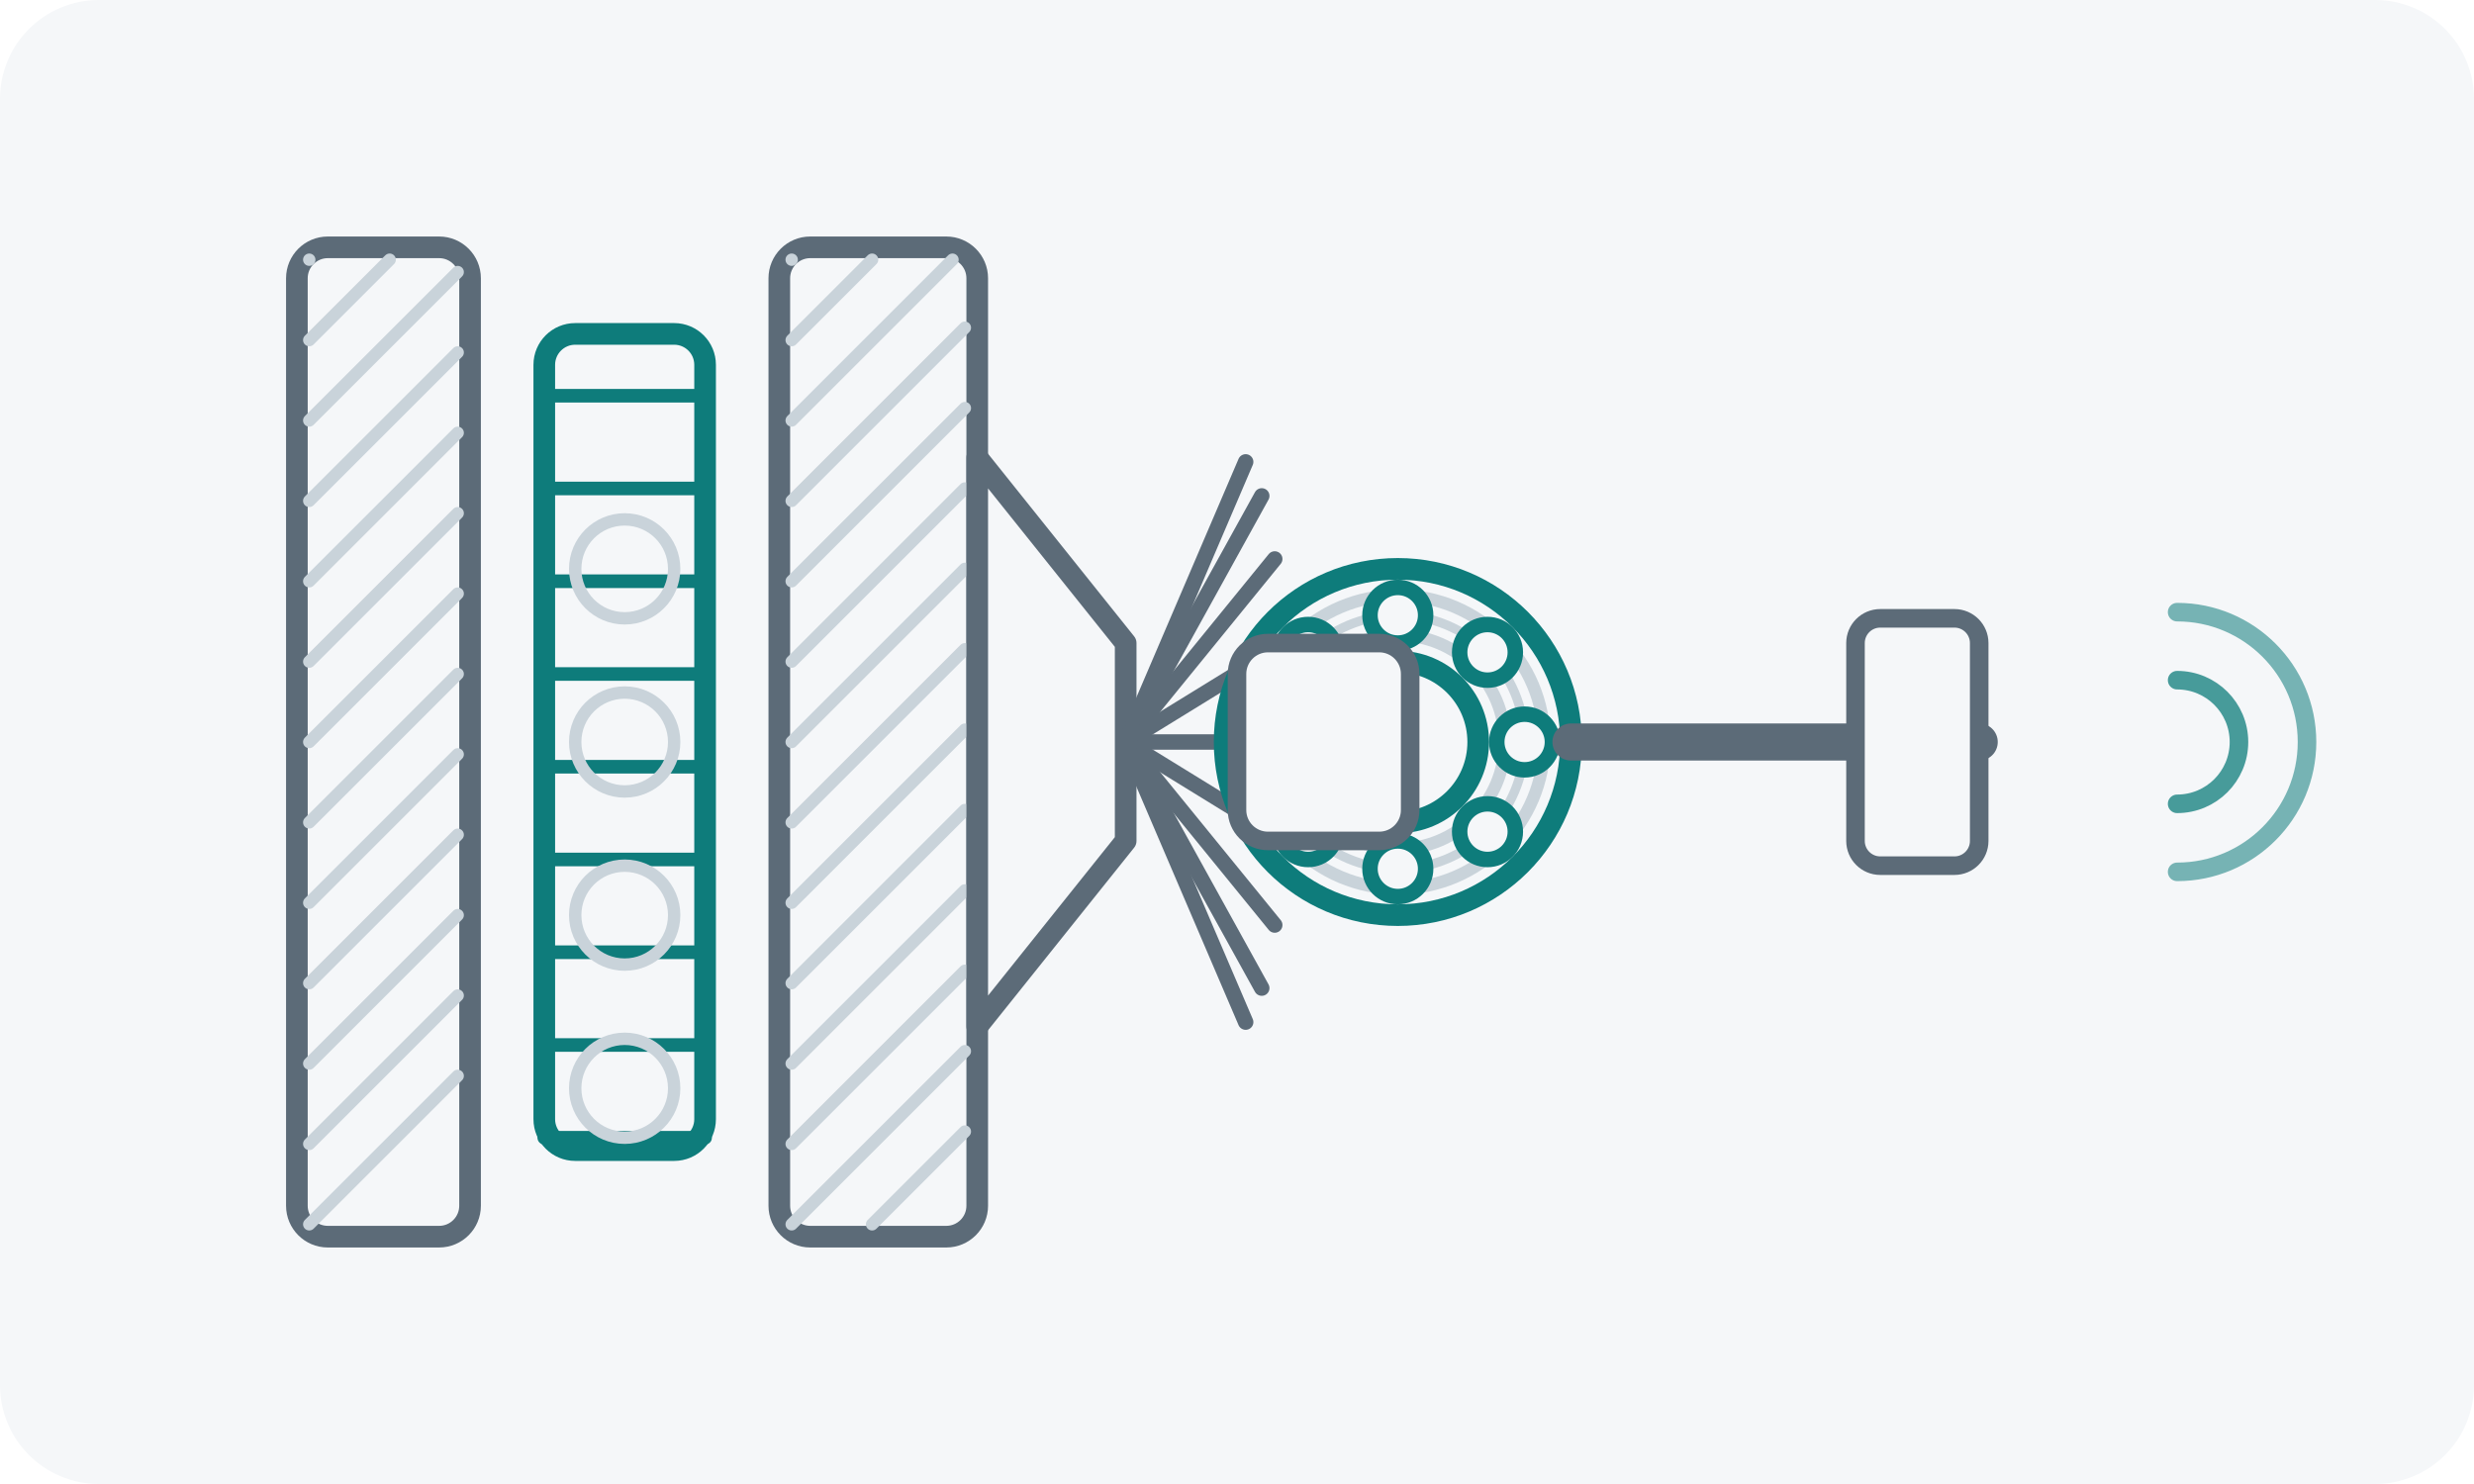
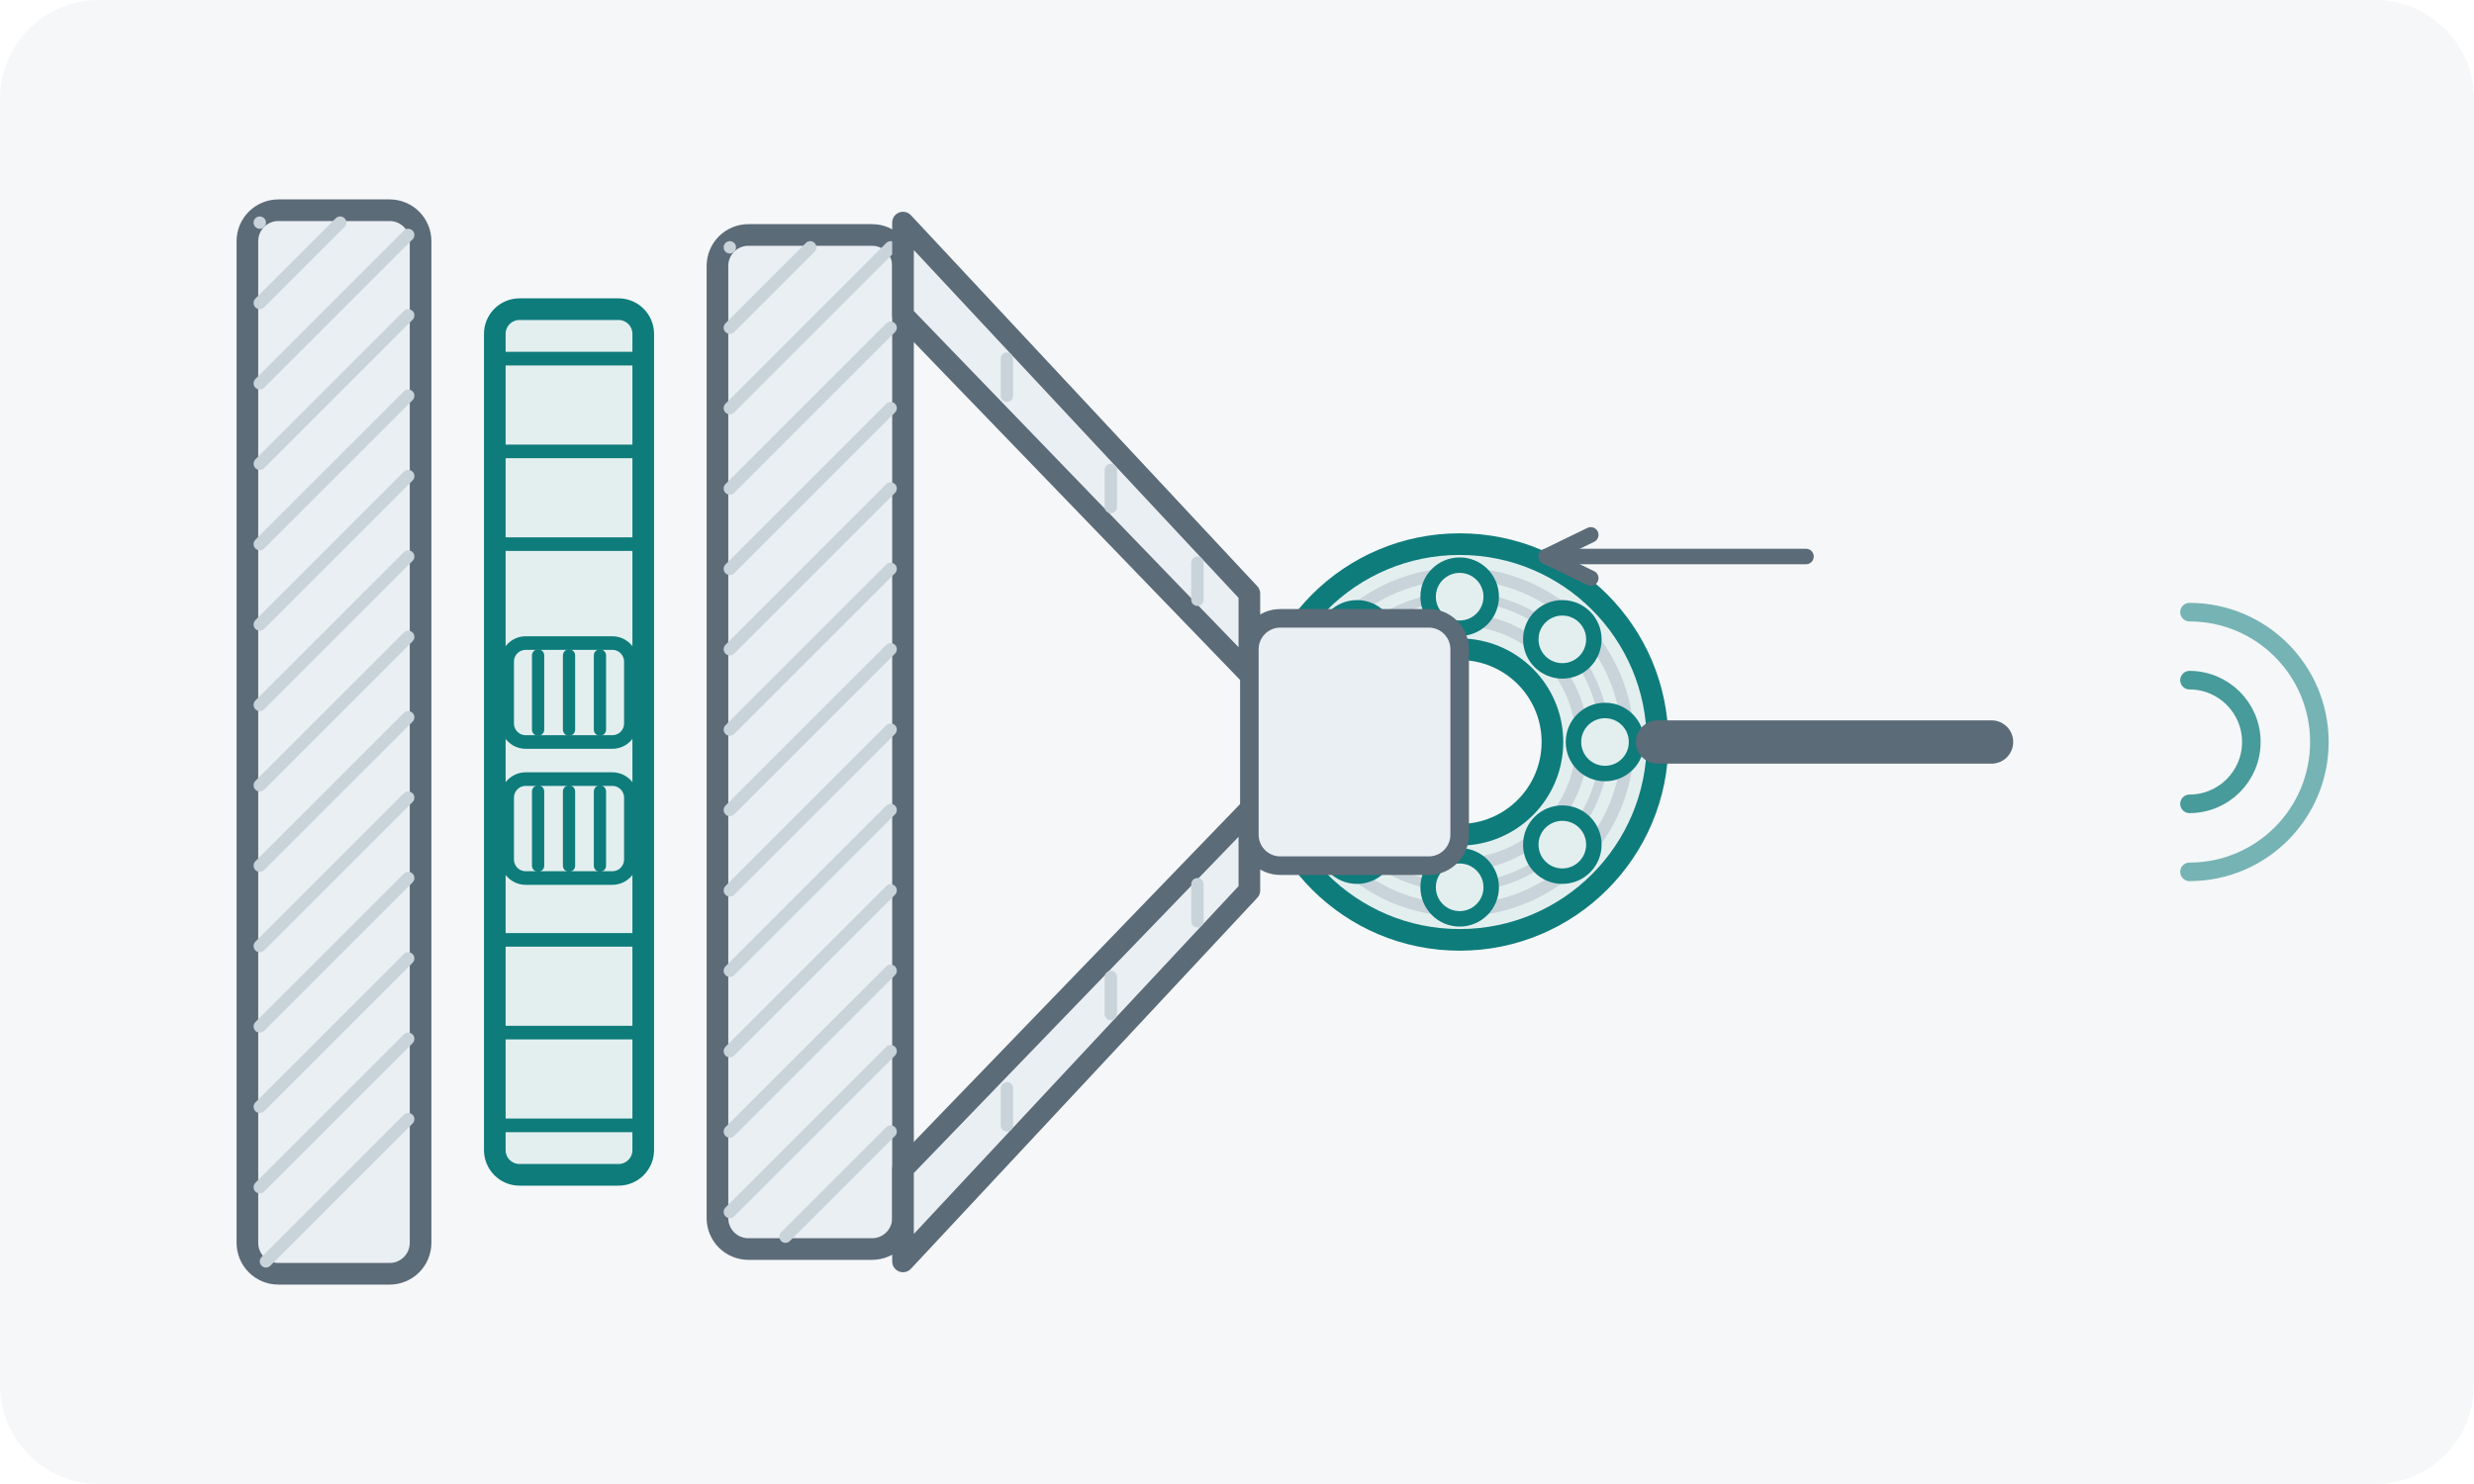
<svg xmlns="http://www.w3.org/2000/svg" viewBox="0 0 400 240" role="img" aria-label="Схема сцепления">
  <rect width="400" height="240" rx="16" fill="#F5F7F9" />
  <g fill="none" stroke-linecap="round" stroke-linejoin="round">
-     <rect x="48.0" y="40.0" width="28.0" height="160.0" rx="5" stroke="#5C6B78" stroke-width="3.5" fill="#F5F7F9" />
-     <path d="M 50.0 42.0 L 50.0 42.0" stroke="#C9D3DA" stroke-width="2" />
-     <path d="M 63.0 42.0 L 50.0 55.0" stroke="#C9D3DA" stroke-width="2" />
-     <path d="M 74.0 44.0 L 50.0 68.0" stroke="#C9D3DA" stroke-width="2" />
-     <path d="M 74.0 57.0 L 50.0 81.0" stroke="#C9D3DA" stroke-width="2" />
-     <path d="M 74.0 70.0 L 50.0 94.0" stroke="#C9D3DA" stroke-width="2" />
-     <path d="M 74.0 83.0 L 50.0 107.0" stroke="#C9D3DA" stroke-width="2" />
-     <path d="M 74.0 96.0 L 50.0 120.0" stroke="#C9D3DA" stroke-width="2" />
-     <path d="M 74.0 109.0 L 50.0 133.0" stroke="#C9D3DA" stroke-width="2" />
-     <path d="M 74.0 122.0 L 50.0 146.0" stroke="#C9D3DA" stroke-width="2" />
-     <path d="M 74.0 135.0 L 50.0 159.0" stroke="#C9D3DA" stroke-width="2" />
-     <path d="M 74.0 148.0 L 50.0 172.0" stroke="#C9D3DA" stroke-width="2" />
-     <path d="M 74.0 161.0 L 50.0 185.0" stroke="#C9D3DA" stroke-width="2" />
-     <path d="M 74.0 174.0 L 50.0 198.0" stroke="#C9D3DA" stroke-width="2" />
-     <rect x="88.0" y="54.0" width="26.0" height="132.0" rx="5" stroke="#0E7C7B" stroke-width="3.5" fill="none" />
-     <path d="M 88.0 64.0 L 114.0 64.0" stroke="#0E7C7B" stroke-width="2.2" />
-     <path d="M 88.0 79.0 L 114.0 79.0" stroke="#0E7C7B" stroke-width="2.2" />
-     <path d="M 88.0 94.0 L 114.0 94.0" stroke="#0E7C7B" stroke-width="2.2" />
-     <path d="M 88.0 109.0 L 114.0 109.0" stroke="#0E7C7B" stroke-width="2.2" />
-     <path d="M 88.0 124.0 L 114.0 124.0" stroke="#0E7C7B" stroke-width="2.2" />
-     <path d="M 88.0 139.0 L 114.0 139.0" stroke="#0E7C7B" stroke-width="2.2" />
-     <path d="M 88.0 154.0 L 114.0 154.0" stroke="#0E7C7B" stroke-width="2.2" />
-     <path d="M 88.0 169.0 L 114.0 169.0" stroke="#0E7C7B" stroke-width="2.2" />
-     <path d="M 88.0 184.0 L 114.0 184.0" stroke="#0E7C7B" stroke-width="2.2" />
-     <circle cx="101.0" cy="92.0" r="8.0" stroke="#C9D3DA" stroke-width="2" fill="none" />
-     <circle cx="101.0" cy="120.0" r="8.0" stroke="#C9D3DA" stroke-width="2" fill="none" />
-     <circle cx="101.0" cy="148.0" r="8.0" stroke="#C9D3DA" stroke-width="2" fill="none" />
-     <circle cx="101.0" cy="176.0" r="8.0" stroke="#C9D3DA" stroke-width="2" fill="none" />
-     <rect x="126.0" y="40.0" width="32.0" height="160.0" rx="5" stroke="#5C6B78" stroke-width="3.5" fill="#F5F7F9" />
-     <path d="M 128.0 42.0 L 128.0 42.0" stroke="#C9D3DA" stroke-width="2" />
-     <path d="M 141.0 42.0 L 128.0 55.0" stroke="#C9D3DA" stroke-width="2" />
-     <path d="M 154.0 42.0 L 128.0 68.0" stroke="#C9D3DA" stroke-width="2" />
-     <path d="M 156.0 53.0 L 128.0 81.0" stroke="#C9D3DA" stroke-width="2" />
-     <path d="M 156.0 66.0 L 128.0 94.0" stroke="#C9D3DA" stroke-width="2" />
-     <path d="M 156.0 79.0 L 128.0 107.0" stroke="#C9D3DA" stroke-width="2" />
-     <path d="M 156.0 92.0 L 128.0 120.0" stroke="#C9D3DA" stroke-width="2" />
-     <path d="M 156.0 105.0 L 128.0 133.0" stroke="#C9D3DA" stroke-width="2" />
-     <path d="M 156.0 118.0 L 128.0 146.0" stroke="#C9D3DA" stroke-width="2" />
-     <path d="M 156.0 131.0 L 128.0 159.0" stroke="#C9D3DA" stroke-width="2" />
-     <path d="M 156.0 144.0 L 128.0 172.0" stroke="#C9D3DA" stroke-width="2" />
-     <path d="M 156.0 157.0 L 128.0 185.0" stroke="#C9D3DA" stroke-width="2" />
-     <path d="M 156.0 170.0 L 128.0 198.0" stroke="#C9D3DA" stroke-width="2" />
-     <path d="M 156.0 183.0 L 141.0 198.0" stroke="#C9D3DA" stroke-width="2" />
-     <path d="M 158.0 74.0 L 182.0 104.0 L 182.0 136.0 L 158.0 166.0 Z" stroke="#5C6B78" stroke-width="3.5" fill="#F5F7F9" />
-     <path d="M 182 120 L 201.4 74.7" stroke="#5C6B78" stroke-width="2.5" />
-     <path d="M 182 120 L 204.0 80.2" stroke="#5C6B78" stroke-width="2.5" />
-     <path d="M 182 120 L 206.1 90.4" stroke="#5C6B78" stroke-width="2.5" />
-     <path d="M 182 120 L 207.5 104.3" stroke="#5C6B78" stroke-width="2.5" />
-     <path d="M 182 120 L 208.0 120.0" stroke="#5C6B78" stroke-width="2.5" />
-     <path d="M 182 120 L 207.5 135.7" stroke="#5C6B78" stroke-width="2.5" />
-     <path d="M 182 120 L 206.1 149.6" stroke="#5C6B78" stroke-width="2.5" />
-     <path d="M 182 120 L 204.0 159.8" stroke="#5C6B78" stroke-width="2.5" />
-     <path d="M 182 120 L 201.4 165.3" stroke="#5C6B78" stroke-width="2.5" />
-     <circle cx="226.0" cy="120.0" r="28.0" stroke="#0E7C7B" stroke-width="3.5" fill="none" />
-     <circle cx="226.0" cy="120.0" r="23.7" stroke="#C9D3DA" stroke-width="2" fill="none" />
-     <circle cx="226.0" cy="120.0" r="13.0" stroke="#0E7C7B" stroke-width="3.5" fill="none" />
-     <circle cx="226.0" cy="120.0" r="17.3" stroke="#C9D3DA" stroke-width="2" fill="none" />
-     <circle cx="226.0" cy="120.0" r="20.5" stroke="#C9D3DA" stroke-width="1.5" fill="none" />
-     <circle cx="246.5" cy="120.0" r="4.5" stroke="#0E7C7B" stroke-width="2.5" fill="#F5F7F9" />
-     <circle cx="240.5" cy="134.5" r="4.5" stroke="#0E7C7B" stroke-width="2.5" fill="#F5F7F9" />
-     <circle cx="226.0" cy="140.5" r="4.5" stroke="#0E7C7B" stroke-width="2.5" fill="#F5F7F9" />
-     <circle cx="211.5" cy="134.5" r="4.5" stroke="#0E7C7B" stroke-width="2.5" fill="#F5F7F9" />
-     <circle cx="205.5" cy="120.0" r="4.5" stroke="#0E7C7B" stroke-width="2.5" fill="#F5F7F9" />
-     <circle cx="211.5" cy="105.5" r="4.5" stroke="#0E7C7B" stroke-width="2.5" fill="#F5F7F9" />
-     <circle cx="226.0" cy="99.5" r="4.5" stroke="#0E7C7B" stroke-width="2.5" fill="#F5F7F9" />
-     <circle cx="240.5" cy="105.5" r="4.5" stroke="#0E7C7B" stroke-width="2.5" fill="#F5F7F9" />
-     <rect x="200.0" y="104.0" width="28.0" height="32.0" rx="5" stroke="#5C6B78" stroke-width="3" fill="#F5F7F9" />
-     <path d="M 254.0 120.0 L 320.0 120.0" stroke="#5C6B78" stroke-width="6" />
-     <rect x="300.0" y="100.0" width="20.0" height="40.0" rx="4" stroke="#5C6B78" stroke-width="3" fill="#F5F7F9" />
-     <path d="M 352 110 A 10 10 0 0 1 352 130" stroke="#0E7C7B" stroke-width="3" opacity="0.75" />
-     <path d="M 352 99 A 21 21 0 0 1 352 141" stroke="#0E7C7B" stroke-width="3" opacity="0.55" />
+     <rect x="40.0" y="34.0" width="28.0" height="172.0" rx="5" stroke="#5C6B78" stroke-width="3.5" fill="#EAEFF3" />
+     <path d="M 42.0 36.0 L 42.0 36.0" stroke="#C9D3DA" stroke-width="2" />
+     <path d="M 55.0 36.0 L 42.0 49.0" stroke="#C9D3DA" stroke-width="2" />
+     <path d="M 66.0 38.0 L 42.0 62.0" stroke="#C9D3DA" stroke-width="2" />
+     <path d="M 66.0 51.0 L 42.0 75.0" stroke="#C9D3DA" stroke-width="2" />
+     <path d="M 66.0 64.0 L 42.0 88.0" stroke="#C9D3DA" stroke-width="2" />
+     <path d="M 66.0 77.0 L 42.0 101.0" stroke="#C9D3DA" stroke-width="2" />
+     <path d="M 66.0 90.0 L 42.0 114.0" stroke="#C9D3DA" stroke-width="2" />
+     <path d="M 66.0 103.0 L 42.0 127.0" stroke="#C9D3DA" stroke-width="2" />
+     <path d="M 66.0 116.0 L 42.0 140.0" stroke="#C9D3DA" stroke-width="2" />
+     <path d="M 66.0 129.0 L 42.0 153.0" stroke="#C9D3DA" stroke-width="2" />
+     <path d="M 66.0 142.0 L 42.0 166.0" stroke="#C9D3DA" stroke-width="2" />
+     <path d="M 66.0 155.0 L 42.0 179.0" stroke="#C9D3DA" stroke-width="2" />
+     <path d="M 66.0 168.0 L 42.0 192.0" stroke="#C9D3DA" stroke-width="2" />
+     <path d="M 66.0 181.0 L 43.0 204.0" stroke="#C9D3DA" stroke-width="2" />
+     <rect x="80.0" y="50.0" width="24.0" height="140.0" rx="4" stroke="#0E7C7B" stroke-width="3.5" fill="#E3EFEF" />
+     <path d="M 80.0 58.0 L 104.0 58.0" stroke="#0E7C7B" stroke-width="2.2" />
+     <path d="M 80.0 73.0 L 104.0 73.0" stroke="#0E7C7B" stroke-width="2.2" />
+     <path d="M 80.0 88.0 L 104.0 88.0" stroke="#0E7C7B" stroke-width="2.2" />
+     <path d="M 80.0 152.0 L 104.0 152.0" stroke="#0E7C7B" stroke-width="2.2" />
+     <path d="M 80.0 167.0 L 104.0 167.0" stroke="#0E7C7B" stroke-width="2.2" />
+     <path d="M 80.0 182.0 L 104.0 182.0" stroke="#0E7C7B" stroke-width="2.2" />
+     <rect x="82.0" y="104.0" width="20.0" height="16.0" rx="3" stroke="#0E7C7B" stroke-width="2.2" fill="#E3EFEF" />
+     <path d="M 87.0 106.0 L 87.0 118.0" stroke="#0E7C7B" stroke-width="1.98" />
+     <path d="M 92.0 106.0 L 92.0 118.0" stroke="#0E7C7B" stroke-width="1.98" />
+     <path d="M 97.0 106.0 L 97.0 118.0" stroke="#0E7C7B" stroke-width="1.98" />
+     <rect x="82.0" y="126.0" width="20.0" height="16.0" rx="3" stroke="#0E7C7B" stroke-width="2.2" fill="#E3EFEF" />
+     <path d="M 87.0 128.0 L 87.0 140.0" stroke="#0E7C7B" stroke-width="1.98" />
+     <path d="M 92.0 128.0 L 92.0 140.0" stroke="#0E7C7B" stroke-width="1.98" />
+     <path d="M 97.0 128.0 L 97.0 140.0" stroke="#0E7C7B" stroke-width="1.98" />
+     <rect x="116.0" y="38.0" width="30.0" height="164.0" rx="5" stroke="#5C6B78" stroke-width="3.5" fill="#EAEFF3" />
+     <path d="M 118.0 40.0 L 118.0 40.0" stroke="#C9D3DA" stroke-width="2" />
+     <path d="M 131.0 40.0 L 118.0 53.0" stroke="#C9D3DA" stroke-width="2" />
+     <path d="M 144.0 40.0 L 118.0 66.0" stroke="#C9D3DA" stroke-width="2" />
+     <path d="M 144.0 53.0 L 118.0 79.0" stroke="#C9D3DA" stroke-width="2" />
+     <path d="M 144.0 66.0 L 118.0 92.0" stroke="#C9D3DA" stroke-width="2" />
+     <path d="M 144.0 79.0 L 118.0 105.0" stroke="#C9D3DA" stroke-width="2" />
+     <path d="M 144.0 92.0 L 118.0 118.0" stroke="#C9D3DA" stroke-width="2" />
+     <path d="M 144.0 105.0 L 118.0 131.0" stroke="#C9D3DA" stroke-width="2" />
+     <path d="M 144.0 118.0 L 118.0 144.0" stroke="#C9D3DA" stroke-width="2" />
+     <path d="M 144.0 131.0 L 118.0 157.0" stroke="#C9D3DA" stroke-width="2" />
+     <path d="M 144.0 144.0 L 118.0 170.0" stroke="#C9D3DA" stroke-width="2" />
+     <path d="M 144.0 157.0 L 118.0 183.0" stroke="#C9D3DA" stroke-width="2" />
+     <path d="M 144.0 170.0 L 118.0 196.0" stroke="#C9D3DA" stroke-width="2" />
+     <path d="M 144.0 183.0 L 127.0 200.0" stroke="#C9D3DA" stroke-width="2" />
+     <path d="M 146.0 36.0 L 202.0 96.0 L 202.0 109.0 L 146.0 51.0 Z" stroke="#5C6B78" stroke-width="3.5" fill="#EAEFF3" />
+     <path d="M 146.0 204.0 L 202.0 144.0 L 202.0 131.0 L 146.0 189.0 Z" stroke="#5C6B78" stroke-width="3.5" fill="#EAEFF3" />
+     <path d="M 162.8 58.0 L 162.8 64.0" stroke="#C9D3DA" stroke-width="2" />
+     <path d="M 162.8 182.0 L 162.8 176.0" stroke="#C9D3DA" stroke-width="2" />
+     <path d="M 179.6 76.0 L 179.6 82.0" stroke="#C9D3DA" stroke-width="2" />
+     <path d="M 179.6 164.0 L 179.6 158.0" stroke="#C9D3DA" stroke-width="2" />
+     <path d="M 193.6 91.0 L 193.6 97.0" stroke="#C9D3DA" stroke-width="2" />
+     <path d="M 193.6 149.0 L 193.6 143.0" stroke="#C9D3DA" stroke-width="2" />
+     <path d="M 204.0 120.0 A 32.0 32.0 0 1 0 268.0 120.0 A 32.0 32.0 0 1 0 204.0 120.0 Z M 221.0 120.0 A 15.0 15.0 0 1 0 251.0 120.0 A 15.0 15.0 0 1 0 221.0 120.0 Z" fill="#E3EFEF" fill-rule="evenodd" stroke="none" />
+     <circle cx="236.0" cy="120.0" r="32.0" stroke="#0E7C7B" stroke-width="3.5" fill="none" />
+     <circle cx="236.0" cy="120.0" r="27.2" stroke="#C9D3DA" stroke-width="2" fill="none" />
+     <circle cx="236.0" cy="120.0" r="15.0" stroke="#0E7C7B" stroke-width="3.5" fill="none" />
+     <circle cx="236.0" cy="120.0" r="19.8" stroke="#C9D3DA" stroke-width="2" fill="none" />
+     <circle cx="236.0" cy="120.0" r="23.5" stroke="#C9D3DA" stroke-width="1.5" fill="none" />
+     <circle cx="259.5" cy="120.0" r="5.1" stroke="#0E7C7B" stroke-width="2.5" fill="#E3EFEF" />
+     <circle cx="252.6" cy="136.6" r="5.1" stroke="#0E7C7B" stroke-width="2.5" fill="#E3EFEF" />
+     <circle cx="236.0" cy="143.5" r="5.1" stroke="#0E7C7B" stroke-width="2.5" fill="#E3EFEF" />
+     <circle cx="219.4" cy="136.6" r="5.1" stroke="#0E7C7B" stroke-width="2.5" fill="#E3EFEF" />
+     <circle cx="212.5" cy="120.0" r="5.1" stroke="#0E7C7B" stroke-width="2.5" fill="#E3EFEF" />
+     <circle cx="219.4" cy="103.4" r="5.1" stroke="#0E7C7B" stroke-width="2.5" fill="#E3EFEF" />
+     <circle cx="236.0" cy="96.5" r="5.1" stroke="#0E7C7B" stroke-width="2.5" fill="#E3EFEF" />
+     <circle cx="252.6" cy="103.4" r="5.1" stroke="#0E7C7B" stroke-width="2.5" fill="#E3EFEF" />
+     <rect x="202.0" y="100.0" width="34.0" height="40.0" rx="5" stroke="#5C6B78" stroke-width="3" fill="#EAEFF3" />
+     <path d="M 268.0 120.0 L 322.0 120.0" stroke="#5C6B78" stroke-width="7" />
+     <path d="M 292.0 90.0 L 250.0 90.0" stroke="#5C6B78" stroke-width="2.5" />
+     <path d="M 257.2 86.5 L 250.0 90.0 L 257.2 93.5" stroke="#5C6B78" stroke-width="2.5" fill="none" />
+     <path d="M 354 110 A 10 10 0 0 1 354 130" stroke="#0E7C7B" stroke-width="3" opacity="0.75" />
+     <path d="M 354 99 A 21 21 0 0 1 354 141" stroke="#0E7C7B" stroke-width="3" opacity="0.55" />
  </g>
</svg>
